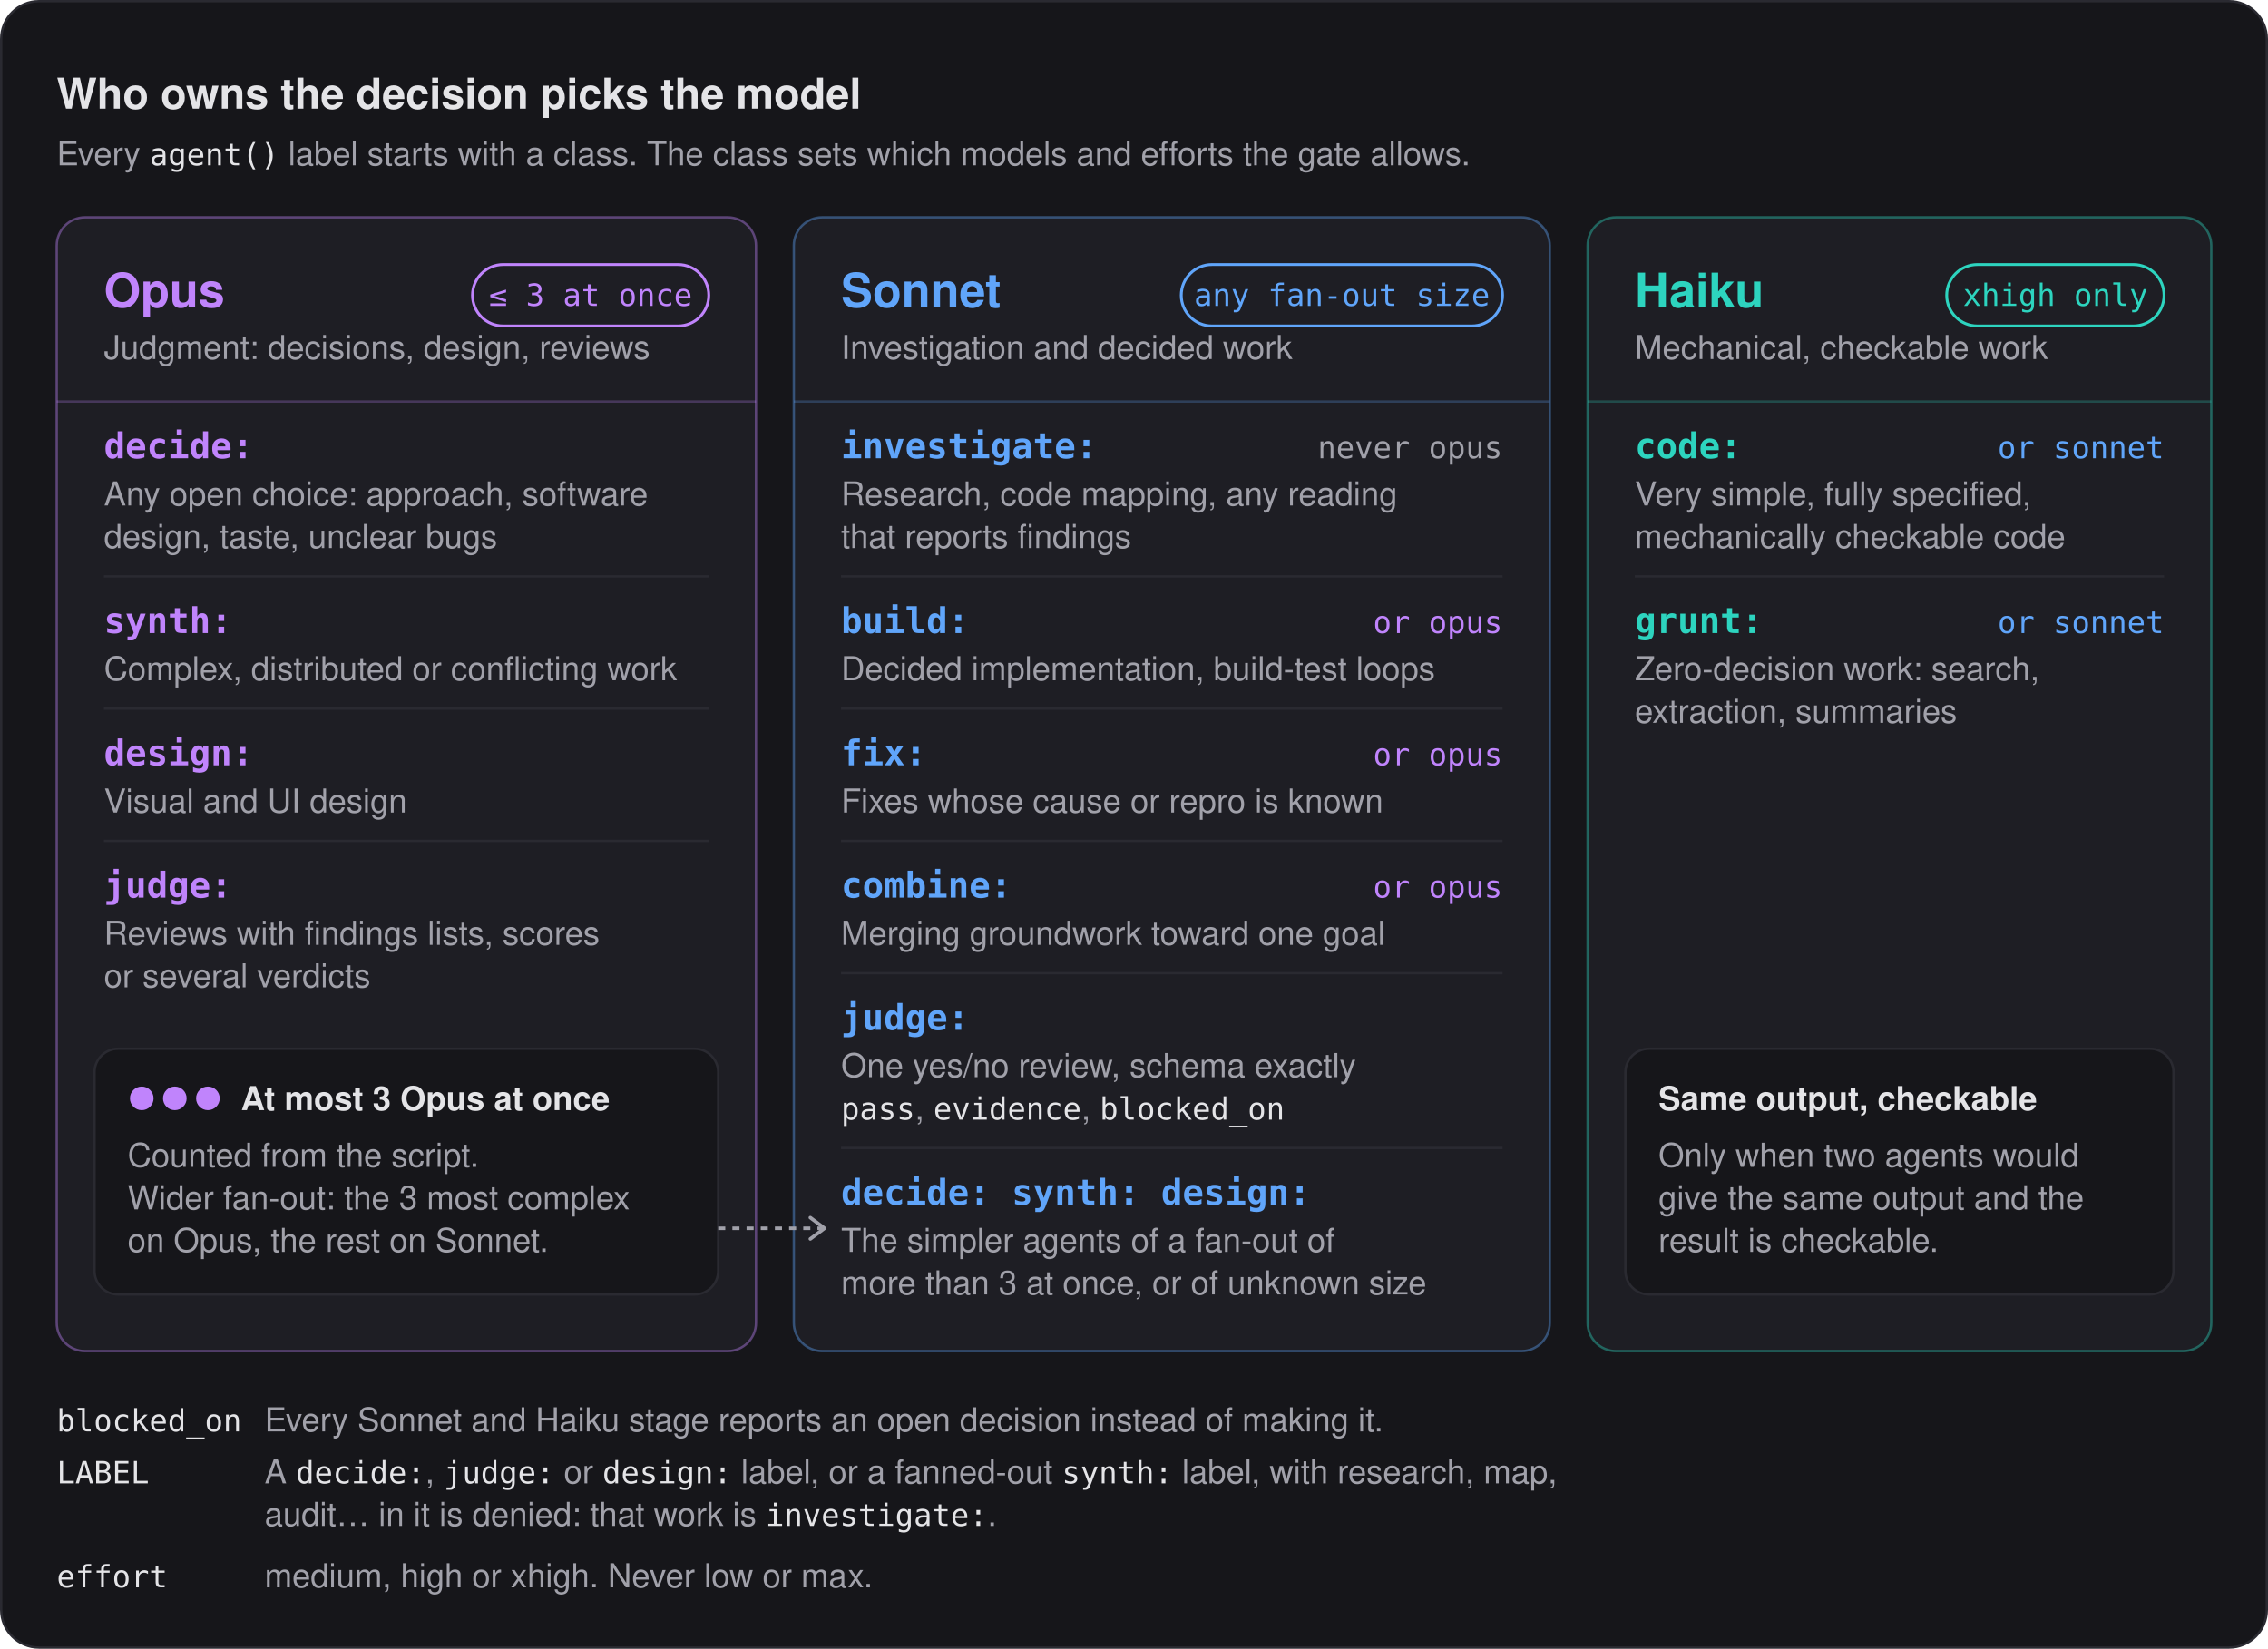
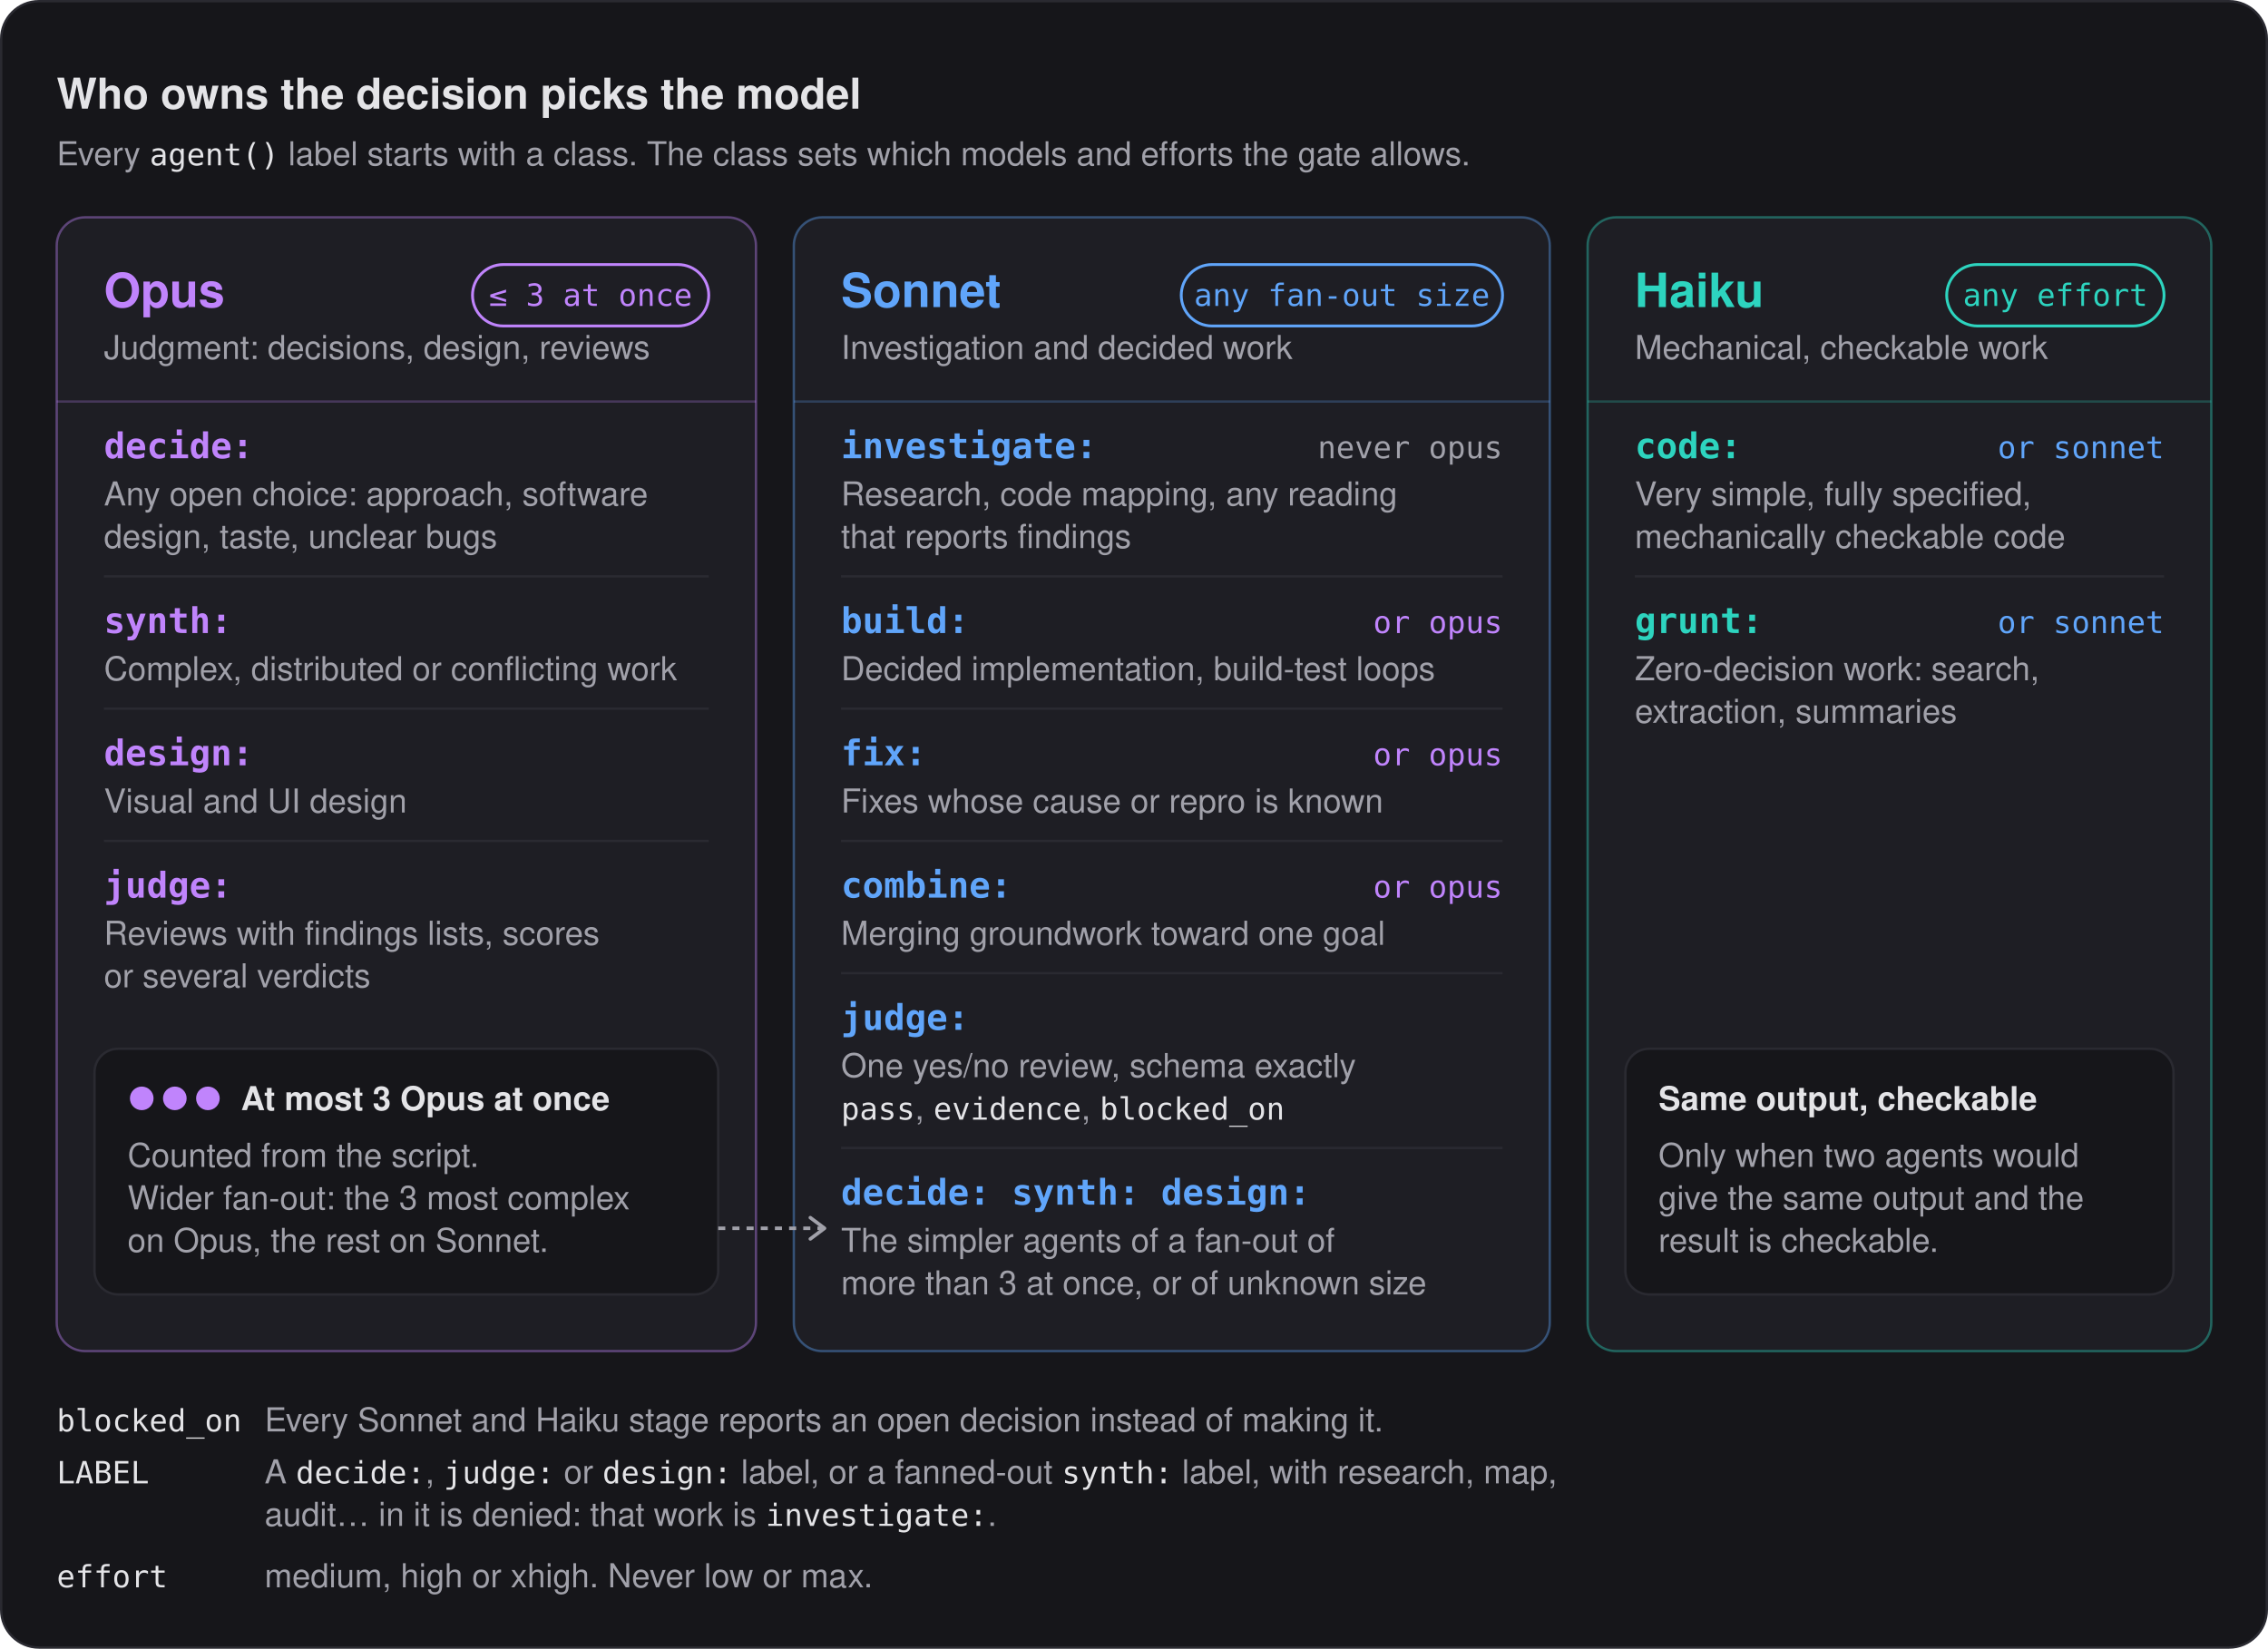
<svg xmlns="http://www.w3.org/2000/svg" width="960" height="698" viewBox="0 0 960 698" role="img" aria-labelledby="t d">
  <rect x="0.5" y="0.5" width="959" height="697" rx="16" fill="#16161a" stroke="#2a2a31" />
  <text x="24" y="46" font-family="-apple-system, 'Segoe UI', Helvetica, Arial, sans-serif" font-size="18" font-weight="700" fill="#e4e4e7">Who owns the decision picks the model</text>
  <text x="24" y="70" font-family="-apple-system, 'Segoe UI', Helvetica, Arial, sans-serif" font-size="14" fill="#a1a1aa">Every <tspan fill="#e4e4e7" font-family="ui-monospace, SFMono-Regular, Menlo, Consolas, 'DejaVu Sans Mono', monospace" font-size="13">agent()</tspan> label starts with a class. The class sets which models and efforts the gate allows.</text>
  <rect x="24" y="92" width="296" height="480" rx="12" fill="#1e1e24" stroke="#c084fc" stroke-opacity="0.4" />
  <text x="44" y="130" font-family="-apple-system, 'Segoe UI', Helvetica, Arial, sans-serif" font-size="20" font-weight="700" fill="#c084fc">Opus</text>
  <text x="44" y="152" font-family="-apple-system, 'Segoe UI', Helvetica, Arial, sans-serif" font-size="14" fill="#a1a1aa">Judgment: decisions, design, reviews</text>
  <rect x="200" y="112" width="100" height="26" rx="13" fill="none" stroke="#c084fc" stroke-width="1.2" />
  <text x="250.0" y="129.5" text-anchor="middle" font-family="ui-monospace, SFMono-Regular, Menlo, Consolas, 'DejaVu Sans Mono', monospace" font-size="13" fill="#c084fc">≤ 3 at once</text>
  <line x1="24" y1="170" x2="320" y2="170" stroke="#c084fc" stroke-opacity="0.25" />
  <rect x="336" y="92" width="320" height="480" rx="12" fill="#1e1e24" stroke="#60a5fa" stroke-opacity="0.4" />
  <text x="356" y="130" font-family="-apple-system, 'Segoe UI', Helvetica, Arial, sans-serif" font-size="20" font-weight="700" fill="#60a5fa">Sonnet</text>
  <text x="356" y="152" font-family="-apple-system, 'Segoe UI', Helvetica, Arial, sans-serif" font-size="14" fill="#a1a1aa">Investigation and decided work</text>
  <rect x="500" y="112" width="136" height="26" rx="13" fill="none" stroke="#60a5fa" stroke-width="1.2" />
  <text x="568.0" y="129.5" text-anchor="middle" font-family="ui-monospace, SFMono-Regular, Menlo, Consolas, 'DejaVu Sans Mono', monospace" font-size="13" fill="#60a5fa">any fan-out size</text>
  <line x1="336" y1="170" x2="656" y2="170" stroke="#60a5fa" stroke-opacity="0.25" />
  <rect x="672" y="92" width="264" height="480" rx="12" fill="#1e1e24" stroke="#2dd4bf" stroke-opacity="0.4" />
  <text x="692" y="130" font-family="-apple-system, 'Segoe UI', Helvetica, Arial, sans-serif" font-size="20" font-weight="700" fill="#2dd4bf">Haiku</text>
  <text x="692" y="152" font-family="-apple-system, 'Segoe UI', Helvetica, Arial, sans-serif" font-size="14" fill="#a1a1aa">Mechanical, checkable work</text>
  <rect x="824" y="112" width="92" height="26" rx="13" fill="none" stroke="#2dd4bf" stroke-width="1.2" />
-   <text x="870.0" y="129.5" text-anchor="middle" font-family="ui-monospace, SFMono-Regular, Menlo, Consolas, 'DejaVu Sans Mono', monospace" font-size="13" fill="#2dd4bf">xhigh only</text>
+   <text x="870.0" y="129.5" text-anchor="middle" font-family="ui-monospace, SFMono-Regular, Menlo, Consolas, 'DejaVu Sans Mono', monospace" font-size="13" fill="#2dd4bf">any effort</text>
  <line x1="672" y1="170" x2="936" y2="170" stroke="#2dd4bf" stroke-opacity="0.25" />
  <text x="44" y="194" font-family="ui-monospace, SFMono-Regular, Menlo, Consolas, 'DejaVu Sans Mono', monospace" font-size="15" font-weight="700" fill="#c084fc">decide:</text>
  <text x="44" y="214" font-family="-apple-system, 'Segoe UI', Helvetica, Arial, sans-serif" font-size="14" fill="#a1a1aa">Any open choice: approach, software</text>
  <text x="44" y="232" font-family="-apple-system, 'Segoe UI', Helvetica, Arial, sans-serif" font-size="14" fill="#a1a1aa">design, taste, unclear bugs</text>
  <line x1="44" y1="244" x2="300" y2="244" stroke="#2a2a31" />
  <text x="44" y="268" font-family="ui-monospace, SFMono-Regular, Menlo, Consolas, 'DejaVu Sans Mono', monospace" font-size="15" font-weight="700" fill="#c084fc">synth:</text>
  <text x="44" y="288" font-family="-apple-system, 'Segoe UI', Helvetica, Arial, sans-serif" font-size="14" fill="#a1a1aa">Complex, distributed or conflicting work</text>
  <line x1="44" y1="300" x2="300" y2="300" stroke="#2a2a31" />
  <text x="44" y="324" font-family="ui-monospace, SFMono-Regular, Menlo, Consolas, 'DejaVu Sans Mono', monospace" font-size="15" font-weight="700" fill="#c084fc">design:</text>
  <text x="44" y="344" font-family="-apple-system, 'Segoe UI', Helvetica, Arial, sans-serif" font-size="14" fill="#a1a1aa">Visual and UI design</text>
  <line x1="44" y1="356" x2="300" y2="356" stroke="#2a2a31" />
  <text x="44" y="380" font-family="ui-monospace, SFMono-Regular, Menlo, Consolas, 'DejaVu Sans Mono', monospace" font-size="15" font-weight="700" fill="#c084fc">judge:</text>
  <text x="44" y="400" font-family="-apple-system, 'Segoe UI', Helvetica, Arial, sans-serif" font-size="14" fill="#a1a1aa">Reviews with findings lists, scores</text>
  <text x="44" y="418" font-family="-apple-system, 'Segoe UI', Helvetica, Arial, sans-serif" font-size="14" fill="#a1a1aa">or several verdicts</text>
  <text x="356" y="194" font-family="ui-monospace, SFMono-Regular, Menlo, Consolas, 'DejaVu Sans Mono', monospace" font-size="15" font-weight="700" fill="#60a5fa">investigate:</text>
  <text x="636" y="194" text-anchor="end" font-family="ui-monospace, SFMono-Regular, Menlo, Consolas, 'DejaVu Sans Mono', monospace" font-size="13" fill="#a1a1aa">never opus</text>
  <text x="356" y="214" font-family="-apple-system, 'Segoe UI', Helvetica, Arial, sans-serif" font-size="14" fill="#a1a1aa">Research, code mapping, any reading</text>
  <text x="356" y="232" font-family="-apple-system, 'Segoe UI', Helvetica, Arial, sans-serif" font-size="14" fill="#a1a1aa">that reports findings</text>
  <line x1="356" y1="244" x2="636" y2="244" stroke="#2a2a31" />
  <text x="356" y="268" font-family="ui-monospace, SFMono-Regular, Menlo, Consolas, 'DejaVu Sans Mono', monospace" font-size="15" font-weight="700" fill="#60a5fa">build:</text>
  <text x="636" y="268" text-anchor="end" font-family="ui-monospace, SFMono-Regular, Menlo, Consolas, 'DejaVu Sans Mono', monospace" font-size="13" fill="#c084fc">or opus</text>
  <text x="356" y="288" font-family="-apple-system, 'Segoe UI', Helvetica, Arial, sans-serif" font-size="14" fill="#a1a1aa">Decided implementation, build-test loops</text>
  <line x1="356" y1="300" x2="636" y2="300" stroke="#2a2a31" />
  <text x="356" y="324" font-family="ui-monospace, SFMono-Regular, Menlo, Consolas, 'DejaVu Sans Mono', monospace" font-size="15" font-weight="700" fill="#60a5fa">fix:</text>
  <text x="636" y="324" text-anchor="end" font-family="ui-monospace, SFMono-Regular, Menlo, Consolas, 'DejaVu Sans Mono', monospace" font-size="13" fill="#c084fc">or opus</text>
  <text x="356" y="344" font-family="-apple-system, 'Segoe UI', Helvetica, Arial, sans-serif" font-size="14" fill="#a1a1aa">Fixes whose cause or repro is known</text>
  <line x1="356" y1="356" x2="636" y2="356" stroke="#2a2a31" />
  <text x="356" y="380" font-family="ui-monospace, SFMono-Regular, Menlo, Consolas, 'DejaVu Sans Mono', monospace" font-size="15" font-weight="700" fill="#60a5fa">combine:</text>
  <text x="636" y="380" text-anchor="end" font-family="ui-monospace, SFMono-Regular, Menlo, Consolas, 'DejaVu Sans Mono', monospace" font-size="13" fill="#c084fc">or opus</text>
  <text x="356" y="400" font-family="-apple-system, 'Segoe UI', Helvetica, Arial, sans-serif" font-size="14" fill="#a1a1aa">Merging groundwork toward one goal</text>
  <line x1="356" y1="412" x2="636" y2="412" stroke="#2a2a31" />
  <text x="356" y="436" font-family="ui-monospace, SFMono-Regular, Menlo, Consolas, 'DejaVu Sans Mono', monospace" font-size="15" font-weight="700" fill="#60a5fa">judge:</text>
  <text x="356" y="456" font-family="-apple-system, 'Segoe UI', Helvetica, Arial, sans-serif" font-size="14" fill="#a1a1aa">One yes/no review, schema exactly</text>
  <text x="356" y="474" font-family="-apple-system, 'Segoe UI', Helvetica, Arial, sans-serif" font-size="14" fill="#a1a1aa">
    <tspan fill="#e4e4e7" font-family="ui-monospace, SFMono-Regular, Menlo, Consolas, 'DejaVu Sans Mono', monospace" font-size="13">pass</tspan>, <tspan fill="#e4e4e7" font-family="ui-monospace, SFMono-Regular, Menlo, Consolas, 'DejaVu Sans Mono', monospace" font-size="13">evidence</tspan>, <tspan fill="#e4e4e7" font-family="ui-monospace, SFMono-Regular, Menlo, Consolas, 'DejaVu Sans Mono', monospace" font-size="13">blocked_on</tspan>
  </text>
  <line x1="356" y1="486" x2="636" y2="486" stroke="#2a2a31" />
  <text x="356" y="510" font-family="ui-monospace, SFMono-Regular, Menlo, Consolas, 'DejaVu Sans Mono', monospace" font-size="15" font-weight="700" fill="#60a5fa">decide: synth: design:</text>
  <text x="356" y="530" font-family="-apple-system, 'Segoe UI', Helvetica, Arial, sans-serif" font-size="14" fill="#a1a1aa">The simpler agents of a fan-out of</text>
  <text x="356" y="548" font-family="-apple-system, 'Segoe UI', Helvetica, Arial, sans-serif" font-size="14" fill="#a1a1aa">more than 3 at once, or of unknown size</text>
  <text x="692" y="194" font-family="ui-monospace, SFMono-Regular, Menlo, Consolas, 'DejaVu Sans Mono', monospace" font-size="15" font-weight="700" fill="#2dd4bf">code:</text>
  <text x="916" y="194" text-anchor="end" font-family="ui-monospace, SFMono-Regular, Menlo, Consolas, 'DejaVu Sans Mono', monospace" font-size="13" fill="#60a5fa">or sonnet</text>
  <text x="692" y="214" font-family="-apple-system, 'Segoe UI', Helvetica, Arial, sans-serif" font-size="14" fill="#a1a1aa">Very simple, fully specified,</text>
  <text x="692" y="232" font-family="-apple-system, 'Segoe UI', Helvetica, Arial, sans-serif" font-size="14" fill="#a1a1aa">mechanically checkable code</text>
  <line x1="692" y1="244" x2="916" y2="244" stroke="#2a2a31" />
  <text x="692" y="268" font-family="ui-monospace, SFMono-Regular, Menlo, Consolas, 'DejaVu Sans Mono', monospace" font-size="15" font-weight="700" fill="#2dd4bf">grunt:</text>
  <text x="916" y="268" text-anchor="end" font-family="ui-monospace, SFMono-Regular, Menlo, Consolas, 'DejaVu Sans Mono', monospace" font-size="13" fill="#60a5fa">or sonnet</text>
  <text x="692" y="288" font-family="-apple-system, 'Segoe UI', Helvetica, Arial, sans-serif" font-size="14" fill="#a1a1aa">Zero-decision work: search,</text>
  <text x="692" y="306" font-family="-apple-system, 'Segoe UI', Helvetica, Arial, sans-serif" font-size="14" fill="#a1a1aa">extraction, summaries</text>
  <rect x="40" y="444" width="264" height="104" rx="10" fill="#16161a" stroke="#2a2a31" />
  <circle cx="60" cy="465" r="5" fill="#c084fc" />
  <circle cx="74" cy="465" r="5" fill="#c084fc" />
  <circle cx="88" cy="465" r="5" fill="#c084fc" />
  <text x="102" y="470" font-family="-apple-system, 'Segoe UI', Helvetica, Arial, sans-serif" font-size="14" font-weight="700" fill="#e4e4e7">At most 3 Opus at once</text>
  <text x="54" y="494" font-family="-apple-system, 'Segoe UI', Helvetica, Arial, sans-serif" font-size="14" fill="#a1a1aa">Counted from the script.</text>
  <text x="54" y="512" font-family="-apple-system, 'Segoe UI', Helvetica, Arial, sans-serif" font-size="14" fill="#a1a1aa">Wider fan-out: the 3 most complex</text>
  <text x="54" y="530" font-family="-apple-system, 'Segoe UI', Helvetica, Arial, sans-serif" font-size="14" fill="#a1a1aa">on Opus, the rest on Sonnet.</text>
  <rect x="688" y="444" width="232" height="104" rx="10" fill="#16161a" stroke="#2a2a31" />
  <text x="702" y="470" font-family="-apple-system, 'Segoe UI', Helvetica, Arial, sans-serif" font-size="14" font-weight="700" fill="#e4e4e7">Same output, checkable</text>
  <text x="702" y="494" font-family="-apple-system, 'Segoe UI', Helvetica, Arial, sans-serif" font-size="14" fill="#a1a1aa">Only when two agents would</text>
  <text x="702" y="512" font-family="-apple-system, 'Segoe UI', Helvetica, Arial, sans-serif" font-size="14" fill="#a1a1aa">give the same output and the</text>
  <text x="702" y="530" font-family="-apple-system, 'Segoe UI', Helvetica, Arial, sans-serif" font-size="14" fill="#a1a1aa">result is checkable.</text>
  <line x1="304" y1="520" x2="348" y2="520" stroke="#a1a1aa" stroke-width="1.5" stroke-dasharray="3 3" />
  <path d="M343 515.5 L349 520 L343 524.5" fill="none" stroke="#a1a1aa" stroke-width="1.5" stroke-linecap="round" stroke-linejoin="round" />
  <text x="24" y="606" font-family="ui-monospace, SFMono-Regular, Menlo, Consolas, 'DejaVu Sans Mono', monospace" font-size="13" fill="#e4e4e7">blocked_on</text>
  <text x="112" y="606" font-family="-apple-system, 'Segoe UI', Helvetica, Arial, sans-serif" font-size="14" fill="#a1a1aa">Every Sonnet and Haiku stage reports an open decision instead of making it.</text>
  <text x="24" y="628" font-family="ui-monospace, SFMono-Regular, Menlo, Consolas, 'DejaVu Sans Mono', monospace" font-size="13" fill="#e4e4e7">LABEL</text>
  <text x="112" y="628" font-family="-apple-system, 'Segoe UI', Helvetica, Arial, sans-serif" font-size="14" fill="#a1a1aa">A <tspan fill="#e4e4e7" font-family="ui-monospace, SFMono-Regular, Menlo, Consolas, 'DejaVu Sans Mono', monospace" font-size="13">decide:</tspan>, <tspan fill="#e4e4e7" font-family="ui-monospace, SFMono-Regular, Menlo, Consolas, 'DejaVu Sans Mono', monospace" font-size="13">judge:</tspan> or <tspan fill="#e4e4e7" font-family="ui-monospace, SFMono-Regular, Menlo, Consolas, 'DejaVu Sans Mono', monospace" font-size="13">design:</tspan> label, or a fanned-out <tspan fill="#e4e4e7" font-family="ui-monospace, SFMono-Regular, Menlo, Consolas, 'DejaVu Sans Mono', monospace" font-size="13">synth:</tspan> label, with research, map,</text>
  <text x="112" y="646" font-family="-apple-system, 'Segoe UI', Helvetica, Arial, sans-serif" font-size="14" fill="#a1a1aa">audit… in it is denied: that work is <tspan fill="#e4e4e7" font-family="ui-monospace, SFMono-Regular, Menlo, Consolas, 'DejaVu Sans Mono', monospace" font-size="13">investigate:</tspan>.</text>
  <text x="24" y="672" font-family="ui-monospace, SFMono-Regular, Menlo, Consolas, 'DejaVu Sans Mono', monospace" font-size="13" fill="#e4e4e7">effort</text>
  <text x="112" y="672" font-family="-apple-system, 'Segoe UI', Helvetica, Arial, sans-serif" font-size="14" fill="#a1a1aa">medium, high or xhigh. Never low or max.</text>
</svg>
